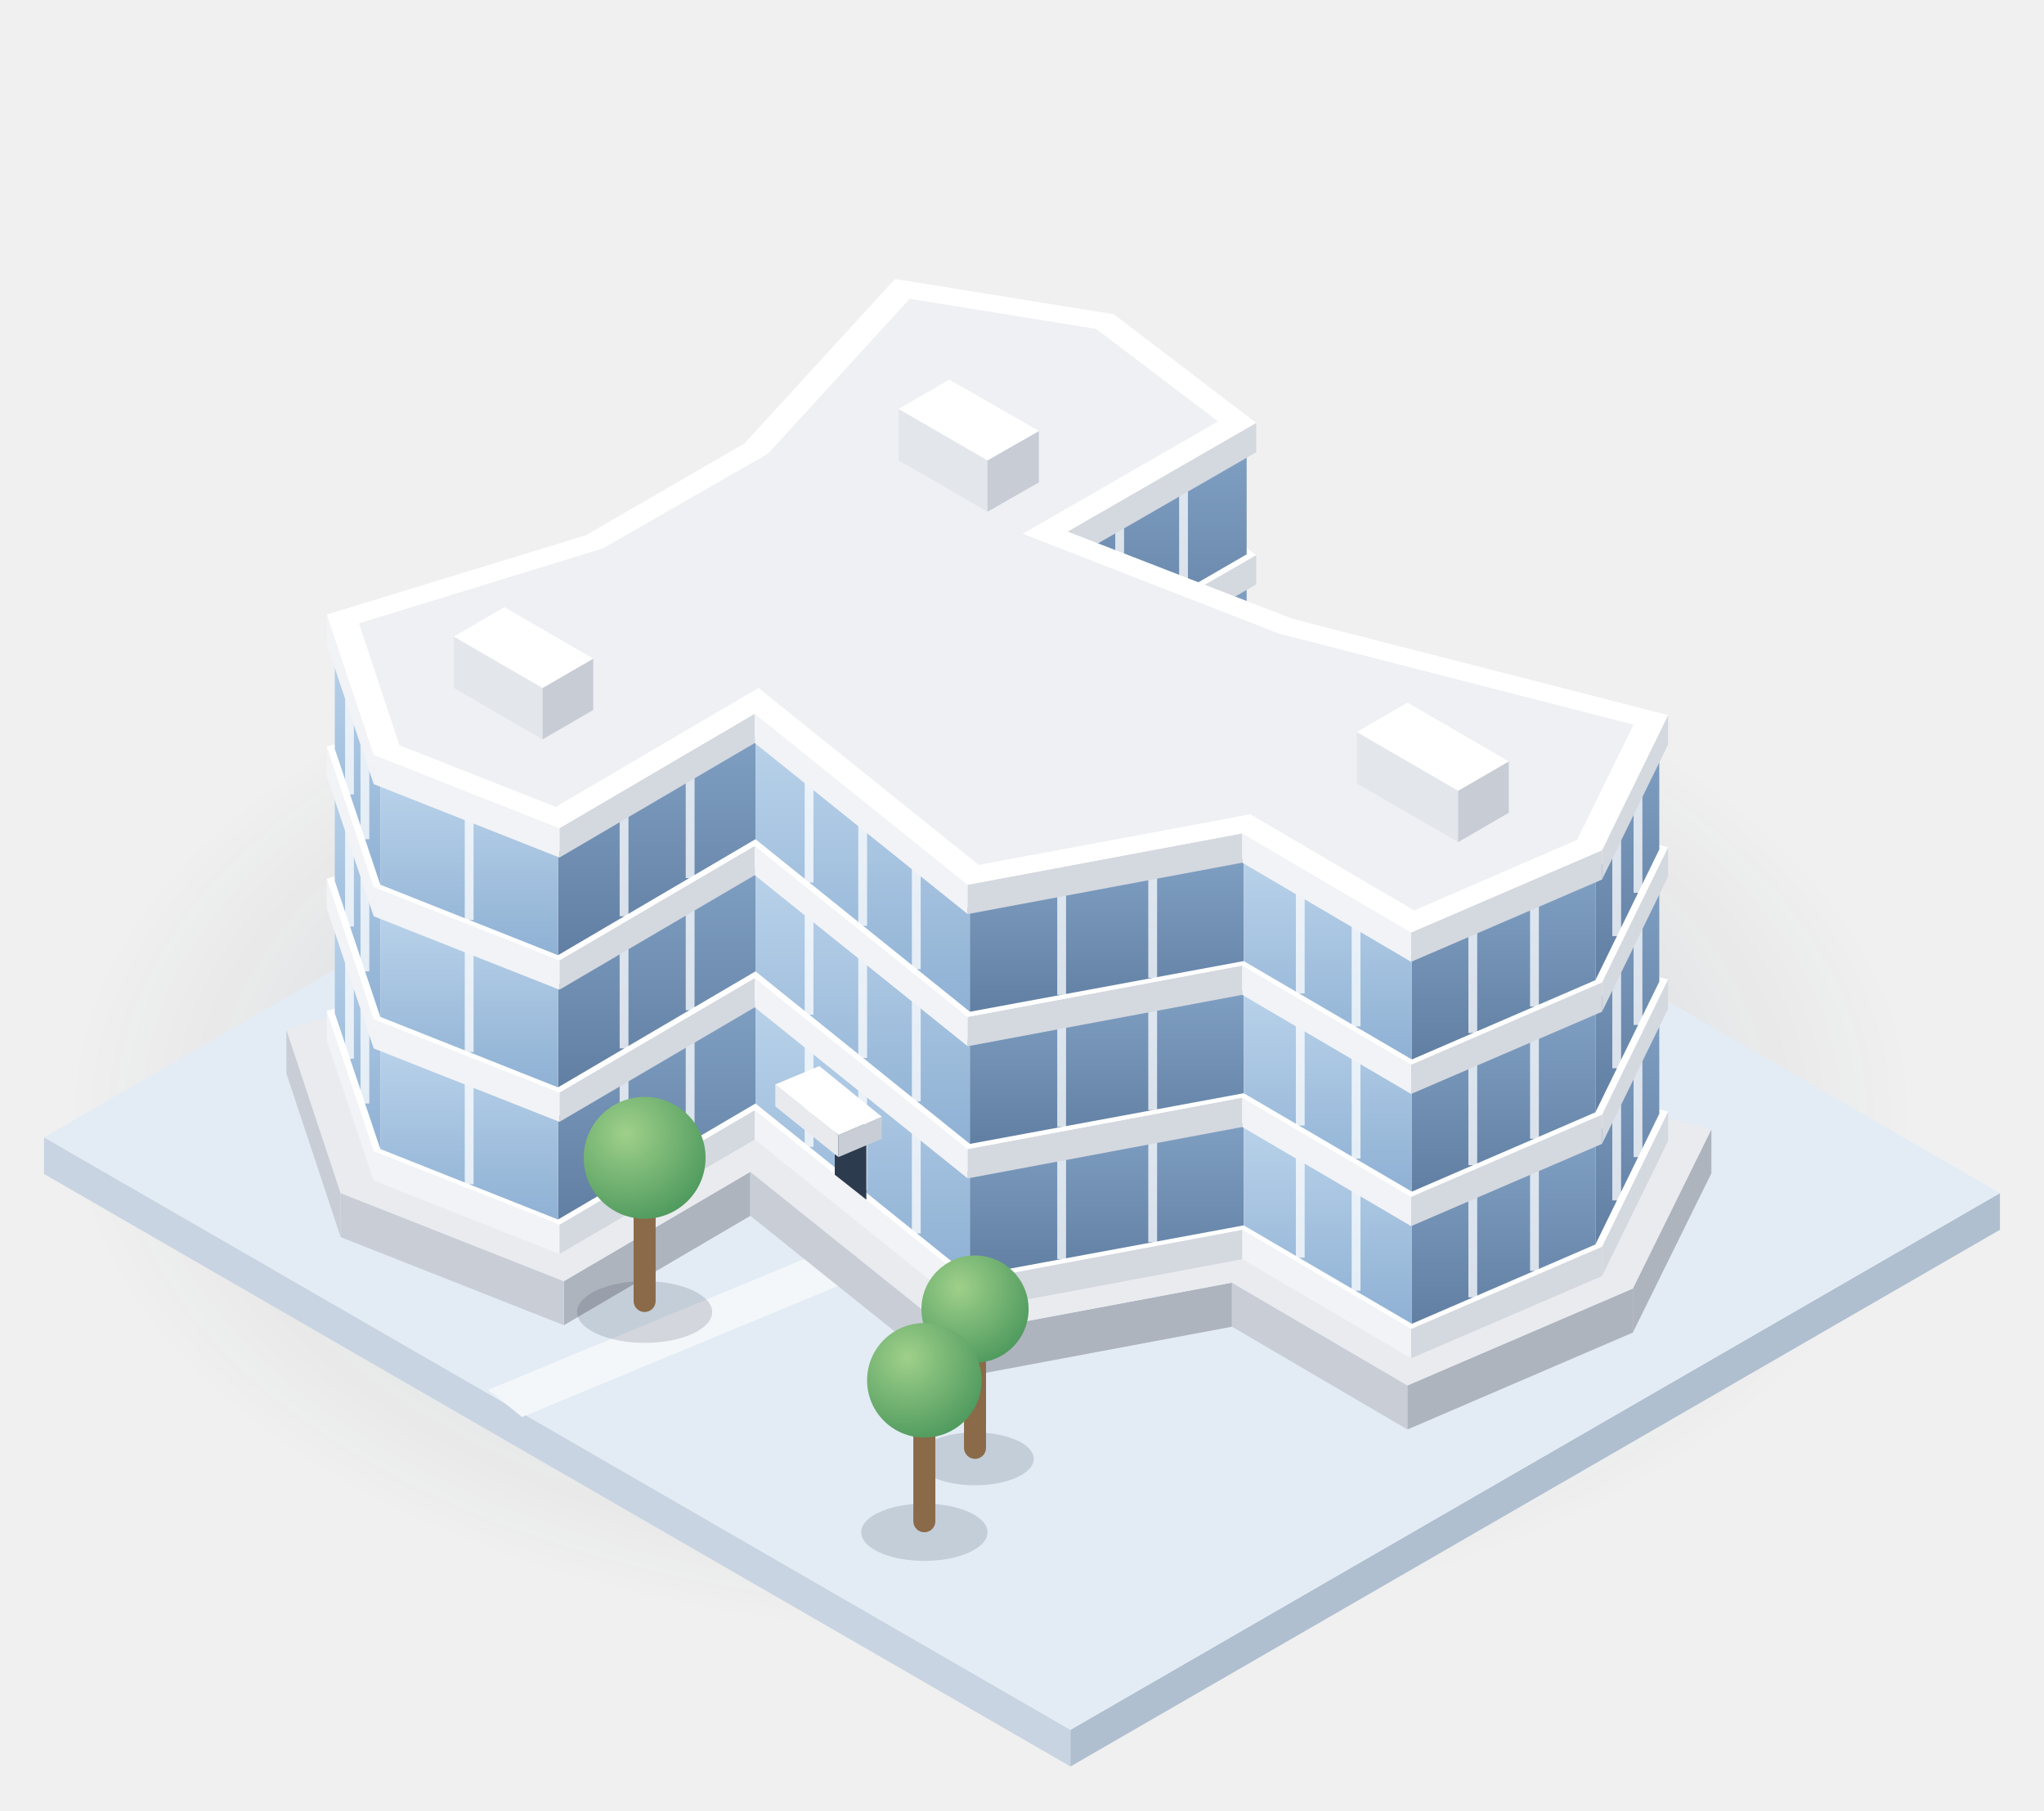
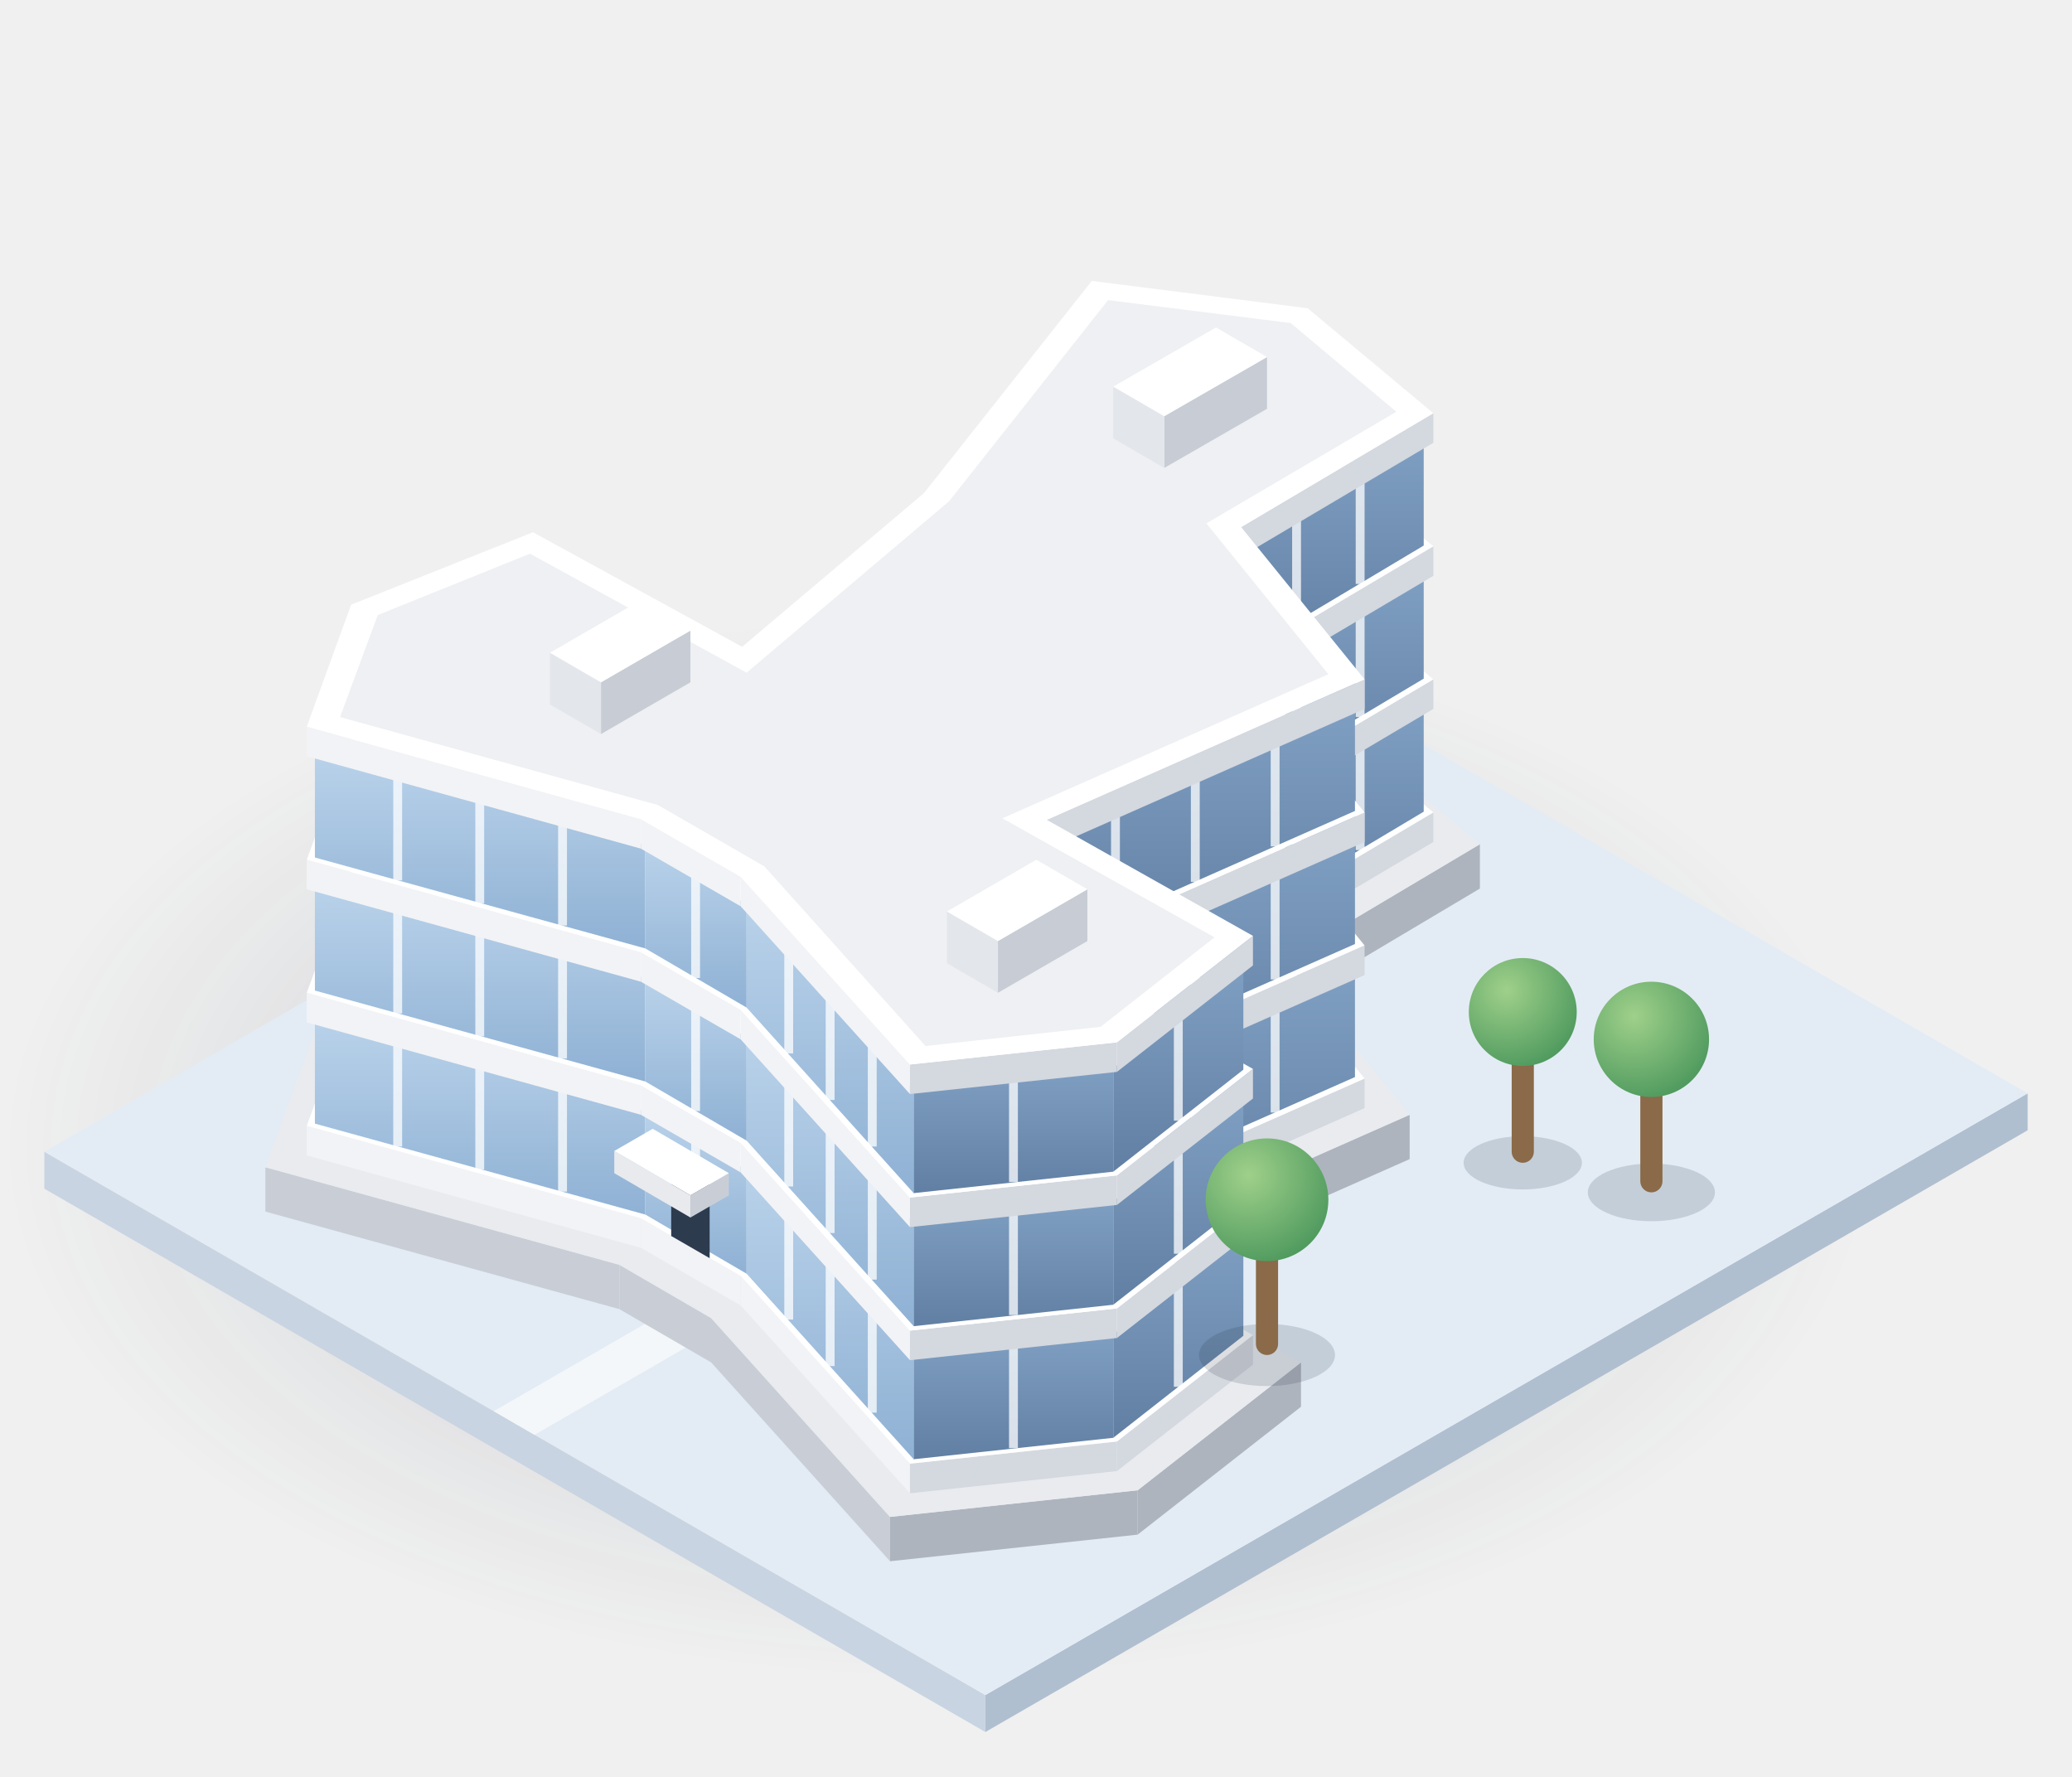
- <svg xmlns="http://www.w3.org/2000/svg" viewBox="-122.4 -144.7 278.4 246.6" width="556.8" height="493.2">
+ <svg xmlns="http://www.w3.org/2000/svg" viewBox="-112.5 -163.3 280.3 240.3" width="560.6" height="480.6">
  <defs>
    <linearGradient id="iso-glass-l" x1="0" y1="0" x2="0" y2="1">
      <stop offset="0" stop-color="#B9D2EA" />
      <stop offset="1" stop-color="#8FB1D4" />
    </linearGradient>
    <linearGradient id="iso-glass-r" x1="0" y1="0" x2="0" y2="1">
      <stop offset="0" stop-color="#7F9FC2" />
      <stop offset="1" stop-color="#617FA3" />
    </linearGradient>
    <linearGradient id="iso-focus-l" x1="0" y1="0" x2="0" y2="1">
      <stop offset="0" stop-color="#3D86C9" />
      <stop offset="1" stop-color="#1C6BAD" />
    </linearGradient>
    <linearGradient id="iso-focus-r" x1="0" y1="0" x2="0" y2="1">
      <stop offset="0" stop-color="#1B5E98" />
      <stop offset="1" stop-color="#154C7C" />
    </linearGradient>
    <radialGradient id="iso-shadow" cx="0.5" cy="0.5" r="0.5">
      <stop offset="0" stop-color="#1D2B40" stop-opacity="0.22" />
      <stop offset="1" stop-color="#1D2B40" stop-opacity="0" />
    </radialGradient>
    <radialGradient id="iso-tree" cx="0.35" cy="0.3" r="0.75">
      <stop offset="0" stop-color="#9FD08A" />
      <stop offset="1" stop-color="#4F9A5E" />
    </radialGradient>
  </defs>
  <g id="ombra">
-     <ellipse cx="12.6" cy="6.7" rx="125.3" ry="71.9" fill="url(#iso-shadow)" />
+     <ellipse cx="14.4" cy="-8.2" rx="126.4" ry="72.5" fill="url(#iso-shadow)" />
  </g>
  <g id="lotto">
-     <polygon points="23.4,95.9 -116.4,15.2 -116.4,10.2 23.4,90.9" fill="#C8D4E1" />
-     <polygon points="150,22.8 23.4,95.9 23.4,90.9 150,17.8" fill="#AFBFD0" />
-     <polygon points="10.2,-62.9 150,17.8 23.4,90.9 -116.4,10.2" fill="#E3ECF5" />
-     <polygon points="-8.8,25.1 -4.3,28.8 -51.3,48.3 -55.9,44.6" fill="#F4F7FA" />
+     <polygon points="161.8,-10.4 20.8,71 20.8,66 161.8,-15.4" fill="#AFBFD0" />
+     <polygon points="20.8,71 -106.5,-2.5 -106.5,-7.5 20.8,66" fill="#C8D4E1" />
+     <polygon points="34.5,-88.9 161.8,-15.4 20.8,66 -106.5,-7.5" fill="#E3ECF5" />
+     <polygon points="-21.8,13.8 -16.3,17 -40.2,30.8 -45.7,27.6" fill="#F4F7FA" />
  </g>
  <g id="alberi-dietro">
</g>
  <g id="basamento">
-     <polygon points="55.2,-22.8 30.7,-8.7 30.7,-14.7 55.2,-28.8" fill="#AEB4BE" />
-     <polygon points="-76,23.8 -83.4,1.5 -83.4,-4.5 -76,17.8" fill="#C9CED6" />
-     <polygon points="110.7,15.1 100,36.8 100,30.8 110.7,9.1" fill="#AEB4BE" />
-     <polygon points="-20.2,20.9 -45.6,35.8 -45.6,29.8 -20.2,14.9" fill="#AEB4BE" />
-     <polygon points="-45.6,35.8 -76,23.8 -76,17.8 -45.6,29.8" fill="#C9CED6" />
-     <polygon points="7.5,43.1 -20.2,20.9 -20.2,14.9 7.5,37.1" fill="#C9CED6" />
-     <polygon points="45.4,36 7.5,43.1 7.5,37.1 45.4,30" fill="#AEB4BE" />
-     <polygon points="69.3,50 45.4,36 45.4,30 69.3,44" fill="#C9CED6" />
-     <polygon points="100,36.8 69.3,50 69.3,44 100,30.8" fill="#AEB4BE" />
-     <polygon points="56.1,-4.9 110.7,9.1 100,30.8 69.3,44 45.4,30 7.5,37.1 -20.2,14.9 -45.6,29.8 -76,17.8 -83.4,-4.5 -45.6,-16.1 -24.9,-28 -3,-52 32.2,-46.4 55.2,-28.8 30.7,-14.7" fill="#E9EBEF" />
+     <polygon points="87.7,-43.1 61.3,-27.4 61.3,-33.4 87.7,-49.1" fill="#AEB4BE" />
+     <polygon points="78.2,-6.5 36.6,11.9 36.6,5.9 78.2,-12.5" fill="#AEB4BE" />
+     <polygon points="-28.7,13.8 -76.6,0.6 -76.6,-5.4 -28.7,7.8" fill="#C9CED6" />
+     <polygon points="-16.3,21 -28.7,13.8 -28.7,7.8 -16.3,15" fill="#C9CED6" />
+     <polygon points="7.9,47.9 -16.3,21 -16.3,15 7.9,41.9" fill="#C9CED6" />
+     <polygon points="63.5,27 41.4,44.3 41.4,38.3 63.5,21" fill="#AEB4BE" />
+     <polygon points="41.4,44.3 7.9,47.9 7.9,41.9 41.4,38.3" fill="#AEB4BE" />
+     <polygon points="8.2,-40 32.3,-70.6 67.4,-66.1 87.7,-49.1 61.3,-33.4 78.2,-12.5 36.6,5.9 63.5,21 41.4,38.3 7.9,41.9 -16.3,15 -28.7,7.8 -76.6,-5.4 -69.3,-25.2 -39.9,-36.9 -12.9,-22.1" fill="#E9EBEF" />
  </g>
-   <g id="piano-0">
-     <polygon points="48.7,-29.1 23,-14.3 23,-18.3 48.7,-33.1" fill="#D4D8DF" />
-     <polygon points="-71.5,16.1 -77.9,-3 -77.9,-7 -71.5,12.1" fill="#F2F3F6" />
-     <polygon points="-19.6,10.5 -46.2,26.1 -46.2,22.1 -19.6,6.5" fill="#D4D8DF" />
-     <polygon points="104.8,10.7 95.8,29.1 95.8,25.1 104.8,6.7" fill="#D4D8DF" />
-     <polygon points="-46.2,26.1 -71.5,16.1 -71.5,12.1 -46.2,22.1" fill="#F2F3F6" />
-     <polygon points="9.4,33.8 -19.6,10.5 -19.6,6.5 9.4,29.8" fill="#F2F3F6" />
-     <polygon points="46.8,26.8 9.4,33.8 9.4,29.8 46.8,22.8" fill="#D4D8DF" />
-     <polygon points="69.8,40.3 46.8,26.8 46.8,22.8 69.8,36.3" fill="#F2F3F6" />
-     <polygon points="95.8,29.1 69.8,40.3 69.8,36.3 95.8,25.1" fill="#D4D8DF" />
-     <polygon points="53.7,-6.4 104.8,6.7 95.8,25.1 69.8,36.3 46.8,22.8 9.4,29.8 -19.6,6.5 -46.2,22.1 -71.5,12.1 -77.9,-7 -42.6,-17.8 -21,-30.3 -0.5,-52.7 29.3,-47.9 48.7,-33.1 23,-18.3" fill="#FFFFFF" />
-     <polygon points="47.4,-33.2 21.5,-18.2 21.5,-32.2 47.4,-47.2" fill="url(#iso-glass-r)" />
-     <polygon points="-70.6,11.8 -76.8,-6.7 -76.8,-20.7 -70.6,-2.2" fill="url(#iso-glass-l)" />
-     <polygon points="-19.5,5.6 -46.4,21.4 -46.4,7.4 -19.5,-8.4" fill="url(#iso-glass-r)" />
-     <polygon points="103.6,7 94.9,24.8 94.9,10.8 103.6,-7" fill="url(#iso-glass-r)" />
-     <polygon points="-46.4,21.4 -70.6,11.8 -70.6,-2.2 -46.4,7.4" fill="url(#iso-glass-l)" />
-     <polygon points="9.7,29.1 -19.5,5.6 -19.5,-8.4 9.7,15.1" fill="url(#iso-glass-l)" />
-     <polygon points="47,22.2 9.7,29.1 9.7,15.1 47,8.2" fill="url(#iso-glass-r)" />
-     <polygon points="69.9,35.6 47,22.2 47,8.2 69.9,21.6" fill="url(#iso-glass-l)" />
-     <polygon points="94.9,24.8 69.9,35.6 69.9,21.6 94.9,10.8" fill="url(#iso-glass-r)" />
-     <path d="M38.8 -28.2V-42.2M30.1 -23.2V-37.2M-72.7 5.6V-8.4M-74.8 -0.5V-14.5M-28.4 10.9V-3.1M-37.4 16.1V2.1M100.7 12.9V-1.1M97.8 18.8V4.8M-58.5 16.6V2.6M2.4 23.3V9.3M-4.9 17.4V3.4M-12.2 11.5V-2.5M34.6 24.5V10.5M22.2 26.8V12.8M62.3 31.1V17.1M54.7 26.6V12.6M86.6 28.4V14.4M78.2 32V18" stroke="#FFFFFF" stroke-width="1.2" opacity="0.75" />
-     <polygon points="-8.7,15.3 -4.4,18.7 -4.4,8.7 -8.7,5.2" fill="#2D3B4F" />
-     <polygon points="-8.2,12.9 -16.8,6 -16.8,3 -8.2,9.9" fill="#E8EAEE" />
-     <polygon points="-2.3,10.4 -8.2,12.9 -8.2,9.9 -2.3,7.4" fill="#C9CED6" />
-     <polygon points="-10.8,0.5 -2.3,7.4 -8.2,9.9 -16.8,3" fill="#FFFFFF" />
+   <g id="MIA020300S">
+     <polygon points="81.4,-49.4 55.4,-34 55.4,-38 81.4,-53.4" fill="#D4D8DF" />
+     <polygon points="72.1,-13.4 29.1,5.6 29.1,1.6 72.1,-17.4" fill="#D4D8DF" />
+     <polygon points="-25.8,5.5 -71,-7 -71,-11 -25.8,1.5" fill="#F2F3F6" />
+     <polygon points="-12.3,13.3 -25.8,5.5 -25.8,1.5 -12.3,9.3" fill="#F2F3F6" />
+     <polygon points="10.6,38.7 -12.3,13.3 -12.3,9.3 10.6,34.7" fill="#F2F3F6" />
+     <polygon points="57,21.3 38.6,35.7 38.6,31.7 57,17.3" fill="#D4D8DF" />
+     <polygon points="38.6,35.7 10.6,38.7 10.6,34.7 38.6,31.7" fill="#D4D8DF" />
+     <polygon points="12.5,-42.6 35.2,-71.3 64.4,-67.6 81.4,-53.4 55.4,-38 72.1,-17.4 29.1,1.6 57,17.3 38.6,31.7 10.6,34.7 -12.3,9.3 -25.8,1.5 -71,-11 -65,-27.5 -40.4,-37.3 -12.1,-21.8" fill="#FFFFFF" />
+     <polygon points="80.1,-53.5 54.3,-38.1 54.3,-52.1 80.1,-67.5" fill="url(#iso-glass-r)" />
+     <polygon points="70.8,-17.6 27.6,1.5 27.6,-12.5 70.8,-31.6" fill="url(#iso-glass-r)" />
+     <polygon points="-25.2,1 -69.9,-11.3 -69.9,-25.3 -25.2,-13" fill="url(#iso-glass-l)" />
+     <polygon points="-11.5,9 -25.2,1 -25.2,-13 -11.5,-5" fill="url(#iso-glass-l)" />
+     <polygon points="11.1,34.1 -11.5,9 -11.5,-5 11.1,20.1" fill="url(#iso-glass-l)" />
+     <polygon points="55.7,17.4 38.1,31.2 38.1,17.2 55.7,3.4" fill="url(#iso-glass-r)" />
+     <polygon points="38.1,31.2 11.1,34.1 11.1,20.1 38.1,17.2" fill="url(#iso-glass-r)" />
+     <path d="M71.5 -48.3V-62.3M62.9 -43.2V-57.2M60 -12.8V-26.8M49.2 -8V-22M38.4 -3.2V-17.2M-36.4 -2.1V-16.1M-47.6 -5.1V-19.1M-58.7 -8.2V-22.2M-18.4 5V-9M5.5 27.8V13.8M-0.2 21.5V7.5M-5.8 15.2V1.2M46.9 24.3V10.3M24.6 32.6V18.6" stroke="#FFFFFF" stroke-width="1.2" opacity="0.75" />
+     <polygon points="-21.7,3.9 -16.5,6.9 -16.5,-3.1 -21.7,-6.1" fill="#2D3B4F" />
+     <polygon points="-19.1,1.4 -29.4,-4.6 -29.4,-7.6 -19.1,-1.6" fill="#E8EAEE" />
+     <polygon points="-13.9,-1.6 -19.1,1.4 -19.1,-1.6 -13.9,-4.6" fill="#C9CED6" />
+     <polygon points="-24.2,-10.6 -13.9,-4.6 -19.1,-1.6 -29.4,-7.6" fill="#FFFFFF" />
  </g>
-   <g id="piano-1">
-     <polygon points="48.7,-47.1 23,-32.3 23,-36.3 48.7,-51.1" fill="#D4D8DF" />
-     <polygon points="-71.5,-1.9 -77.9,-21 -77.9,-25 -71.5,-5.9" fill="#F2F3F6" />
-     <polygon points="-19.6,-7.5 -46.2,8.1 -46.2,4.1 -19.6,-11.5" fill="#D4D8DF" />
-     <polygon points="104.8,-7.3 95.8,11.1 95.8,7.1 104.8,-11.3" fill="#D4D8DF" />
-     <polygon points="-46.2,8.1 -71.5,-1.9 -71.5,-5.9 -46.2,4.1" fill="#F2F3F6" />
-     <polygon points="9.4,15.8 -19.6,-7.5 -19.6,-11.5 9.4,11.8" fill="#F2F3F6" />
-     <polygon points="46.8,8.8 9.4,15.8 9.4,11.8 46.8,4.8" fill="#D4D8DF" />
-     <polygon points="69.8,22.3 46.8,8.8 46.8,4.8 69.8,18.3" fill="#F2F3F6" />
-     <polygon points="95.8,11.1 69.8,22.3 69.8,18.3 95.8,7.1" fill="#D4D8DF" />
-     <polygon points="53.7,-24.4 104.8,-11.3 95.8,7.1 69.8,18.3 46.8,4.8 9.4,11.8 -19.6,-11.5 -46.2,4.1 -71.5,-5.9 -77.9,-25 -42.6,-35.8 -21,-48.3 -0.5,-70.7 29.3,-65.9 48.7,-51.1 23,-36.3" fill="#FFFFFF" />
-     <polygon points="47.4,-51.2 21.5,-36.2 21.5,-50.2 47.4,-65.2" fill="url(#iso-glass-r)" />
-     <polygon points="-70.6,-6.2 -76.8,-24.7 -76.8,-38.7 -70.6,-20.2" fill="url(#iso-glass-l)" />
-     <polygon points="-19.5,-12.4 -46.4,3.4 -46.4,-10.6 -19.5,-26.4" fill="url(#iso-glass-r)" />
-     <polygon points="103.6,-11 94.9,6.8 94.9,-7.2 103.6,-25" fill="url(#iso-glass-r)" />
-     <polygon points="-46.4,3.4 -70.6,-6.2 -70.6,-20.2 -46.4,-10.6" fill="url(#iso-glass-l)" />
-     <polygon points="9.7,11.1 -19.5,-12.4 -19.5,-26.4 9.7,-2.9" fill="url(#iso-glass-l)" />
-     <polygon points="47,4.2 9.7,11.1 9.7,-2.9 47,-9.8" fill="url(#iso-glass-r)" />
-     <polygon points="69.9,17.6 47,4.2 47,-9.8 69.9,3.6" fill="url(#iso-glass-l)" />
-     <polygon points="94.9,6.8 69.9,17.6 69.9,3.6 94.9,-7.2" fill="url(#iso-glass-r)" />
-     <path d="M38.8 -46.2V-60.2M30.1 -41.2V-55.2M-72.7 -12.4V-26.4M-74.8 -18.5V-32.5M-28.4 -7.1V-21.1M-37.4 -1.9V-15.9M100.7 -5.1V-19.1M97.8 0.8V-13.2M-58.5 -1.4V-15.4M2.4 5.3V-8.7M-4.9 -0.6V-14.6M-12.2 -6.5V-20.5M34.6 6.5V-7.5M22.2 8.8V-5.2M62.3 13.1V-0.9M54.7 8.6V-5.4M86.6 10.4V-3.6M78.2 14V-0" stroke="#FFFFFF" stroke-width="1.2" opacity="0.75" />
+   <g id="MIA0203000">
+     <polygon points="81.4,-67.4 55.4,-52 55.4,-56 81.4,-71.4" fill="#D4D8DF" />
+     <polygon points="72.1,-31.4 29.1,-12.4 29.1,-16.4 72.1,-35.4" fill="#D4D8DF" />
+     <polygon points="-25.8,-12.5 -71,-25 -71,-29 -25.8,-16.5" fill="#F2F3F6" />
+     <polygon points="-12.3,-4.7 -25.8,-12.5 -25.8,-16.5 -12.3,-8.7" fill="#F2F3F6" />
+     <polygon points="10.6,20.7 -12.3,-4.7 -12.3,-8.7 10.6,16.7" fill="#F2F3F6" />
+     <polygon points="57,3.3 38.6,17.7 38.6,13.7 57,-0.7" fill="#D4D8DF" />
+     <polygon points="38.6,17.7 10.6,20.7 10.6,16.7 38.6,13.7" fill="#D4D8DF" />
+     <polygon points="12.5,-60.6 35.2,-89.3 64.4,-85.6 81.4,-71.4 55.4,-56 72.1,-35.4 29.1,-16.4 57,-0.7 38.6,13.7 10.6,16.7 -12.3,-8.7 -25.8,-16.5 -71,-29 -65,-45.5 -40.4,-55.3 -12.1,-39.8" fill="#FFFFFF" />
+     <polygon points="80.1,-71.5 54.3,-56.1 54.3,-70.1 80.1,-85.5" fill="url(#iso-glass-r)" />
+     <polygon points="70.8,-35.6 27.6,-16.5 27.6,-30.5 70.8,-49.6" fill="url(#iso-glass-r)" />
+     <polygon points="-25.2,-17 -69.9,-29.3 -69.9,-43.3 -25.2,-31" fill="url(#iso-glass-l)" />
+     <polygon points="-11.5,-9 -25.2,-17 -25.2,-31 -11.5,-23" fill="url(#iso-glass-l)" />
+     <polygon points="11.1,16.1 -11.5,-9 -11.5,-23 11.1,2.1" fill="url(#iso-glass-l)" />
+     <polygon points="55.7,-0.6 38.1,13.2 38.1,-0.8 55.7,-14.6" fill="url(#iso-glass-r)" />
+     <polygon points="38.1,13.2 11.1,16.1 11.1,2.1 38.1,-0.8" fill="url(#iso-glass-r)" />
+     <path d="M71.5 -66.3V-80.3M62.9 -61.2V-75.2M60 -30.8V-44.8M49.2 -26V-40M38.4 -21.2V-35.2M-36.4 -20.1V-34.1M-47.6 -23.1V-37.1M-58.7 -26.2V-40.2M-18.4 -13V-27M5.5 9.8V-4.2M-0.2 3.5V-10.5M-5.8 -2.8V-16.8M46.9 6.3V-7.7M24.6 14.6V0.6" stroke="#FFFFFF" stroke-width="1.2" opacity="0.75" />
  </g>
-   <g id="piano-2">
-     <polygon points="48.7,-65.1 23,-50.3 23,-54.3 48.7,-69.1" fill="#D4D8DF" />
-     <polygon points="-71.5,-19.9 -77.9,-39 -77.9,-43 -71.5,-23.9" fill="#F2F3F6" />
-     <polygon points="-19.6,-25.5 -46.2,-9.9 -46.2,-13.9 -19.6,-29.5" fill="#D4D8DF" />
-     <polygon points="104.8,-25.3 95.8,-6.9 95.8,-10.9 104.8,-29.3" fill="#D4D8DF" />
-     <polygon points="-46.2,-9.9 -71.5,-19.9 -71.5,-23.9 -46.2,-13.9" fill="#F2F3F6" />
-     <polygon points="9.4,-2.2 -19.6,-25.5 -19.6,-29.5 9.4,-6.2" fill="#F2F3F6" />
-     <polygon points="46.8,-9.2 9.4,-2.2 9.4,-6.2 46.8,-13.2" fill="#D4D8DF" />
-     <polygon points="69.8,4.3 46.8,-9.2 46.8,-13.2 69.8,0.3" fill="#F2F3F6" />
-     <polygon points="95.8,-6.9 69.8,4.3 69.8,0.3 95.8,-10.9" fill="#D4D8DF" />
-     <polygon points="53.7,-42.4 104.8,-29.3 95.8,-10.9 69.8,0.3 46.8,-13.2 9.4,-6.2 -19.6,-29.5 -46.2,-13.9 -71.5,-23.9 -77.9,-43 -42.6,-53.8 -21,-66.3 -0.5,-88.7 29.3,-83.9 48.7,-69.1 23,-54.3" fill="#FFFFFF" />
-     <polygon points="47.4,-69.2 21.5,-54.2 21.5,-68.2 47.4,-83.2" fill="url(#iso-glass-r)" />
-     <polygon points="-70.6,-24.2 -76.8,-42.7 -76.8,-56.7 -70.6,-38.2" fill="url(#iso-glass-l)" />
-     <polygon points="-19.5,-30.4 -46.4,-14.6 -46.4,-28.6 -19.5,-44.4" fill="url(#iso-glass-r)" />
-     <polygon points="103.6,-29 94.9,-11.2 94.9,-25.2 103.6,-43" fill="url(#iso-glass-r)" />
-     <polygon points="-46.4,-14.6 -70.6,-24.2 -70.6,-38.2 -46.4,-28.6" fill="url(#iso-glass-l)" />
-     <polygon points="9.7,-6.9 -19.5,-30.4 -19.5,-44.4 9.7,-20.9" fill="url(#iso-glass-l)" />
-     <polygon points="47,-13.8 9.7,-6.9 9.7,-20.9 47,-27.8" fill="url(#iso-glass-r)" />
-     <polygon points="69.9,-0.4 47,-13.8 47,-27.8 69.9,-14.4" fill="url(#iso-glass-l)" />
-     <polygon points="94.9,-11.2 69.9,-0.4 69.9,-14.4 94.9,-25.2" fill="url(#iso-glass-r)" />
-     <path d="M38.8 -64.2V-78.2M30.1 -59.2V-73.2M-72.7 -30.4V-44.4M-74.8 -36.5V-50.5M-28.4 -25.1V-39.1M-37.4 -19.9V-33.9M100.7 -23.1V-37.1M97.8 -17.2V-31.2M-58.5 -19.4V-33.4M2.4 -12.7V-26.7M-4.9 -18.6V-32.6M-12.2 -24.5V-38.5M34.6 -11.5V-25.5M22.2 -9.2V-23.2M62.3 -4.9V-18.9M54.7 -9.4V-23.4M86.6 -7.6V-21.6M78.2 -4V-18" stroke="#FFFFFF" stroke-width="1.2" opacity="0.75" />
+   <g id="MIA0203001">
+     <polygon points="81.4,-85.4 55.4,-70 55.4,-74 81.4,-89.4" fill="#D4D8DF" />
+     <polygon points="72.1,-49.4 29.1,-30.4 29.1,-34.4 72.1,-53.4" fill="#D4D8DF" />
+     <polygon points="-25.8,-30.5 -71,-43 -71,-47 -25.8,-34.5" fill="#F2F3F6" />
+     <polygon points="-12.3,-22.7 -25.8,-30.5 -25.8,-34.5 -12.3,-26.7" fill="#F2F3F6" />
+     <polygon points="10.6,2.7 -12.3,-22.7 -12.3,-26.7 10.6,-1.3" fill="#F2F3F6" />
+     <polygon points="57,-14.7 38.6,-0.3 38.6,-4.3 57,-18.7" fill="#D4D8DF" />
+     <polygon points="38.6,-0.3 10.6,2.7 10.6,-1.3 38.6,-4.3" fill="#D4D8DF" />
+     <polygon points="12.5,-78.6 35.2,-107.3 64.4,-103.6 81.4,-89.4 55.4,-74 72.1,-53.4 29.1,-34.4 57,-18.7 38.6,-4.3 10.6,-1.3 -12.3,-26.7 -25.8,-34.5 -71,-47 -65,-63.5 -40.4,-73.3 -12.1,-57.8" fill="#FFFFFF" />
+     <polygon points="80.1,-89.5 54.3,-74.1 54.3,-88.1 80.1,-103.5" fill="url(#iso-glass-r)" />
+     <polygon points="70.8,-53.6 27.6,-34.5 27.6,-48.5 70.8,-67.6" fill="url(#iso-glass-r)" />
+     <polygon points="-25.2,-35 -69.9,-47.3 -69.9,-61.3 -25.2,-49" fill="url(#iso-glass-l)" />
+     <polygon points="-11.5,-27 -25.2,-35 -25.2,-49 -11.5,-41" fill="url(#iso-glass-l)" />
+     <polygon points="11.1,-1.9 -11.5,-27 -11.5,-41 11.1,-15.9" fill="url(#iso-glass-l)" />
+     <polygon points="55.7,-18.6 38.1,-4.8 38.1,-18.8 55.7,-32.6" fill="url(#iso-glass-r)" />
+     <polygon points="38.1,-4.8 11.1,-1.9 11.1,-15.9 38.1,-18.8" fill="url(#iso-glass-r)" />
+     <path d="M71.5 -84.3V-98.3M62.9 -79.2V-93.2M60 -48.8V-62.8M49.2 -44V-58M38.4 -39.2V-53.2M-36.4 -38.1V-52.1M-47.6 -41.1V-55.1M-58.7 -44.2V-58.2M-18.4 -31V-45M5.5 -8.2V-22.2M-0.2 -14.5V-28.5M-5.8 -20.8V-34.8M46.9 -11.7V-25.7M24.6 -3.4V-17.4" stroke="#FFFFFF" stroke-width="1.2" opacity="0.75" />
  </g>
  <g id="tetto">
-     <polygon points="48.7,-83.1 23,-68.3 23,-72.3 48.7,-87.1" fill="#D4D8DF" />
-     <polygon points="-71.5,-37.9 -77.9,-57 -77.9,-61 -71.5,-41.9" fill="#F2F3F6" />
-     <polygon points="-19.6,-43.5 -46.2,-27.9 -46.2,-31.9 -19.6,-47.5" fill="#D4D8DF" />
-     <polygon points="104.8,-43.3 95.8,-24.9 95.8,-28.9 104.8,-47.3" fill="#D4D8DF" />
-     <polygon points="-46.2,-27.9 -71.5,-37.9 -71.5,-41.9 -46.2,-31.9" fill="#F2F3F6" />
-     <polygon points="9.4,-20.2 -19.6,-43.5 -19.6,-47.5 9.4,-24.2" fill="#F2F3F6" />
-     <polygon points="46.8,-27.2 9.4,-20.2 9.4,-24.2 46.8,-31.2" fill="#D4D8DF" />
-     <polygon points="69.8,-13.7 46.8,-27.2 46.8,-31.2 69.8,-17.7" fill="#F2F3F6" />
-     <polygon points="95.8,-24.9 69.8,-13.7 69.8,-17.7 95.8,-28.9" fill="#D4D8DF" />
-     <polygon points="53.7,-60.4 104.8,-47.3 95.8,-28.9 69.8,-17.7 46.8,-31.2 9.4,-24.2 -19.6,-47.5 -46.2,-31.9 -71.5,-41.9 -77.9,-61 -42.6,-71.8 -21,-84.3 -0.5,-106.7 29.3,-101.9 48.7,-87.1 23,-72.3" fill="#FFFFFF" />
-     <polygon points="51.8,-58.4 100.1,-46 92.4,-30.3 70.2,-20.7 47.9,-33.8 10.9,-26.9 -19.1,-51 -46.7,-34.8 -68,-43.2 -73.5,-59.8 -40.3,-70 -17.8,-82.9 1.5,-104 26.9,-99.9 43.5,-87.3 16.9,-72" fill="#EEF0F3" />
-     <polygon points="12.1,-75 0,-82 0,-89 12.1,-82" fill="#E3E6EB" />
-     <polygon points="19.1,-79 12.1,-75 12.1,-82 19.1,-86" fill="#C7CCD5" />
-     <polygon points="6.9,-93 19.1,-86 12.1,-82 0,-89" fill="#FFFFFF" />
-     <polygon points="-48.5,-44 -60.6,-51 -60.6,-58 -48.5,-51" fill="#E3E6EB" />
-     <polygon points="-41.6,-48 -48.5,-44 -48.5,-51 -41.6,-55" fill="#C7CCD5" />
-     <polygon points="-53.7,-62 -41.6,-55 -48.5,-51 -60.6,-58" fill="#FFFFFF" />
-     <polygon points="76.2,-30 62.4,-38 62.4,-45 76.2,-37" fill="#E3E6EB" />
-     <polygon points="83.1,-34 76.2,-30 76.2,-37 83.1,-41" fill="#C7CCD5" />
-     <polygon points="69.3,-49 83.1,-41 76.2,-37 62.4,-45" fill="#FFFFFF" />
+     <polygon points="81.4,-103.4 55.4,-88 55.4,-92 81.4,-107.4" fill="#D4D8DF" />
+     <polygon points="72.1,-67.4 29.1,-48.4 29.1,-52.4 72.1,-71.4" fill="#D4D8DF" />
+     <polygon points="-25.8,-48.5 -71,-61 -71,-65 -25.8,-52.5" fill="#F2F3F6" />
+     <polygon points="-12.3,-40.7 -25.8,-48.5 -25.8,-52.5 -12.3,-44.7" fill="#F2F3F6" />
+     <polygon points="10.6,-15.3 -12.3,-40.7 -12.3,-44.7 10.6,-19.3" fill="#F2F3F6" />
+     <polygon points="57,-32.7 38.6,-18.3 38.6,-22.3 57,-36.7" fill="#D4D8DF" />
+     <polygon points="38.6,-18.3 10.6,-15.3 10.6,-19.3 38.6,-22.3" fill="#D4D8DF" />
+     <polygon points="12.5,-96.6 35.2,-125.3 64.4,-121.6 81.4,-107.4 55.4,-92 72.1,-71.4 29.1,-52.4 57,-36.7 38.6,-22.3 10.6,-19.3 -12.3,-44.7 -25.8,-52.5 -71,-65 -65,-81.5 -40.4,-91.3 -12.1,-75.8" fill="#FFFFFF" />
+     <polygon points="15.9,-95.5 37.4,-122.7 62.1,-119.6 76.4,-107.6 50.7,-92.5 67.2,-72.1 23.1,-52.6 51.8,-36.5 36.4,-24.4 12.7,-21.8 -9.1,-46.1 -23.5,-54.4 -66.5,-66.3 -61.4,-80.1 -40.8,-88.4 -11.5,-72.3" fill="#EEF0F3" />
+     <polygon points="58.9,-108 45,-100 45,-107 58.9,-115" fill="#C7CCD5" />
+     <polygon points="45,-100 38.1,-104 38.1,-111 45,-107" fill="#E3E6EB" />
+     <polygon points="52,-119 58.9,-115 45,-107 38.1,-111" fill="#FFFFFF" />
+     <polygon points="-19.1,-71 -31.2,-64 -31.2,-71 -19.1,-78" fill="#C7CCD5" />
+     <polygon points="-31.2,-64 -38.1,-68 -38.1,-75 -31.2,-71" fill="#E3E6EB" />
+     <polygon points="-26,-82 -19.1,-78 -31.2,-71 -38.1,-75" fill="#FFFFFF" />
+     <polygon points="34.6,-36 22.5,-29 22.5,-36 34.6,-43" fill="#C7CCD5" />
+     <polygon points="22.5,-29 15.6,-33 15.6,-40 22.5,-36" fill="#E3E6EB" />
+     <polygon points="27.7,-47 34.6,-43 22.5,-36 15.6,-40" fill="#FFFFFF" />
  </g>
  <g id="alberi">
-     <ellipse cx="-34.6" cy="34" rx="9.2" ry="4.2" fill="#1D2B40" opacity="0.16" />
-     <rect x="-36.1" y="14" width="3" height="20" rx="1.5" fill="#8A6A48" />
-     <circle cx="-34.6" cy="13" r="8.3" fill="url(#iso-tree)" />
-     <ellipse cx="10.4" cy="54" rx="8" ry="3.6" fill="#1D2B40" opacity="0.16" />
-     <rect x="8.9" y="34" width="3" height="20" rx="1.5" fill="#8A6A48" />
-     <circle cx="10.4" cy="33.6" r="7.3" fill="url(#iso-tree)" />
-     <ellipse cx="3.5" cy="64" rx="8.6" ry="3.9" fill="#1D2B40" opacity="0.16" />
-     <rect x="2" y="44" width="3" height="20" rx="1.5" fill="#8A6A48" />
-     <circle cx="3.5" cy="43.3" r="7.8" fill="url(#iso-tree)" />
+     <ellipse cx="58.9" cy="20" rx="9.2" ry="4.2" fill="#1D2B40" opacity="0.16" />
+     <rect x="57.4" y="0" width="3" height="20" rx="1.5" fill="#8A6A48" />
+     <circle cx="58.9" cy="-1" r="8.3" fill="url(#iso-tree)" />
+     <ellipse cx="93.5" cy="-6" rx="8" ry="3.6" fill="#1D2B40" opacity="0.16" />
+     <rect x="92" y="-26" width="3" height="20" rx="1.5" fill="#8A6A48" />
+     <circle cx="93.5" cy="-26.4" r="7.3" fill="url(#iso-tree)" />
+     <ellipse cx="110.9" cy="-2" rx="8.6" ry="3.9" fill="#1D2B40" opacity="0.16" />
+     <rect x="109.4" y="-22" width="3" height="20" rx="1.5" fill="#8A6A48" />
+     <circle cx="110.9" cy="-22.7" r="7.8" fill="url(#iso-tree)" />
  </g>
</svg>
